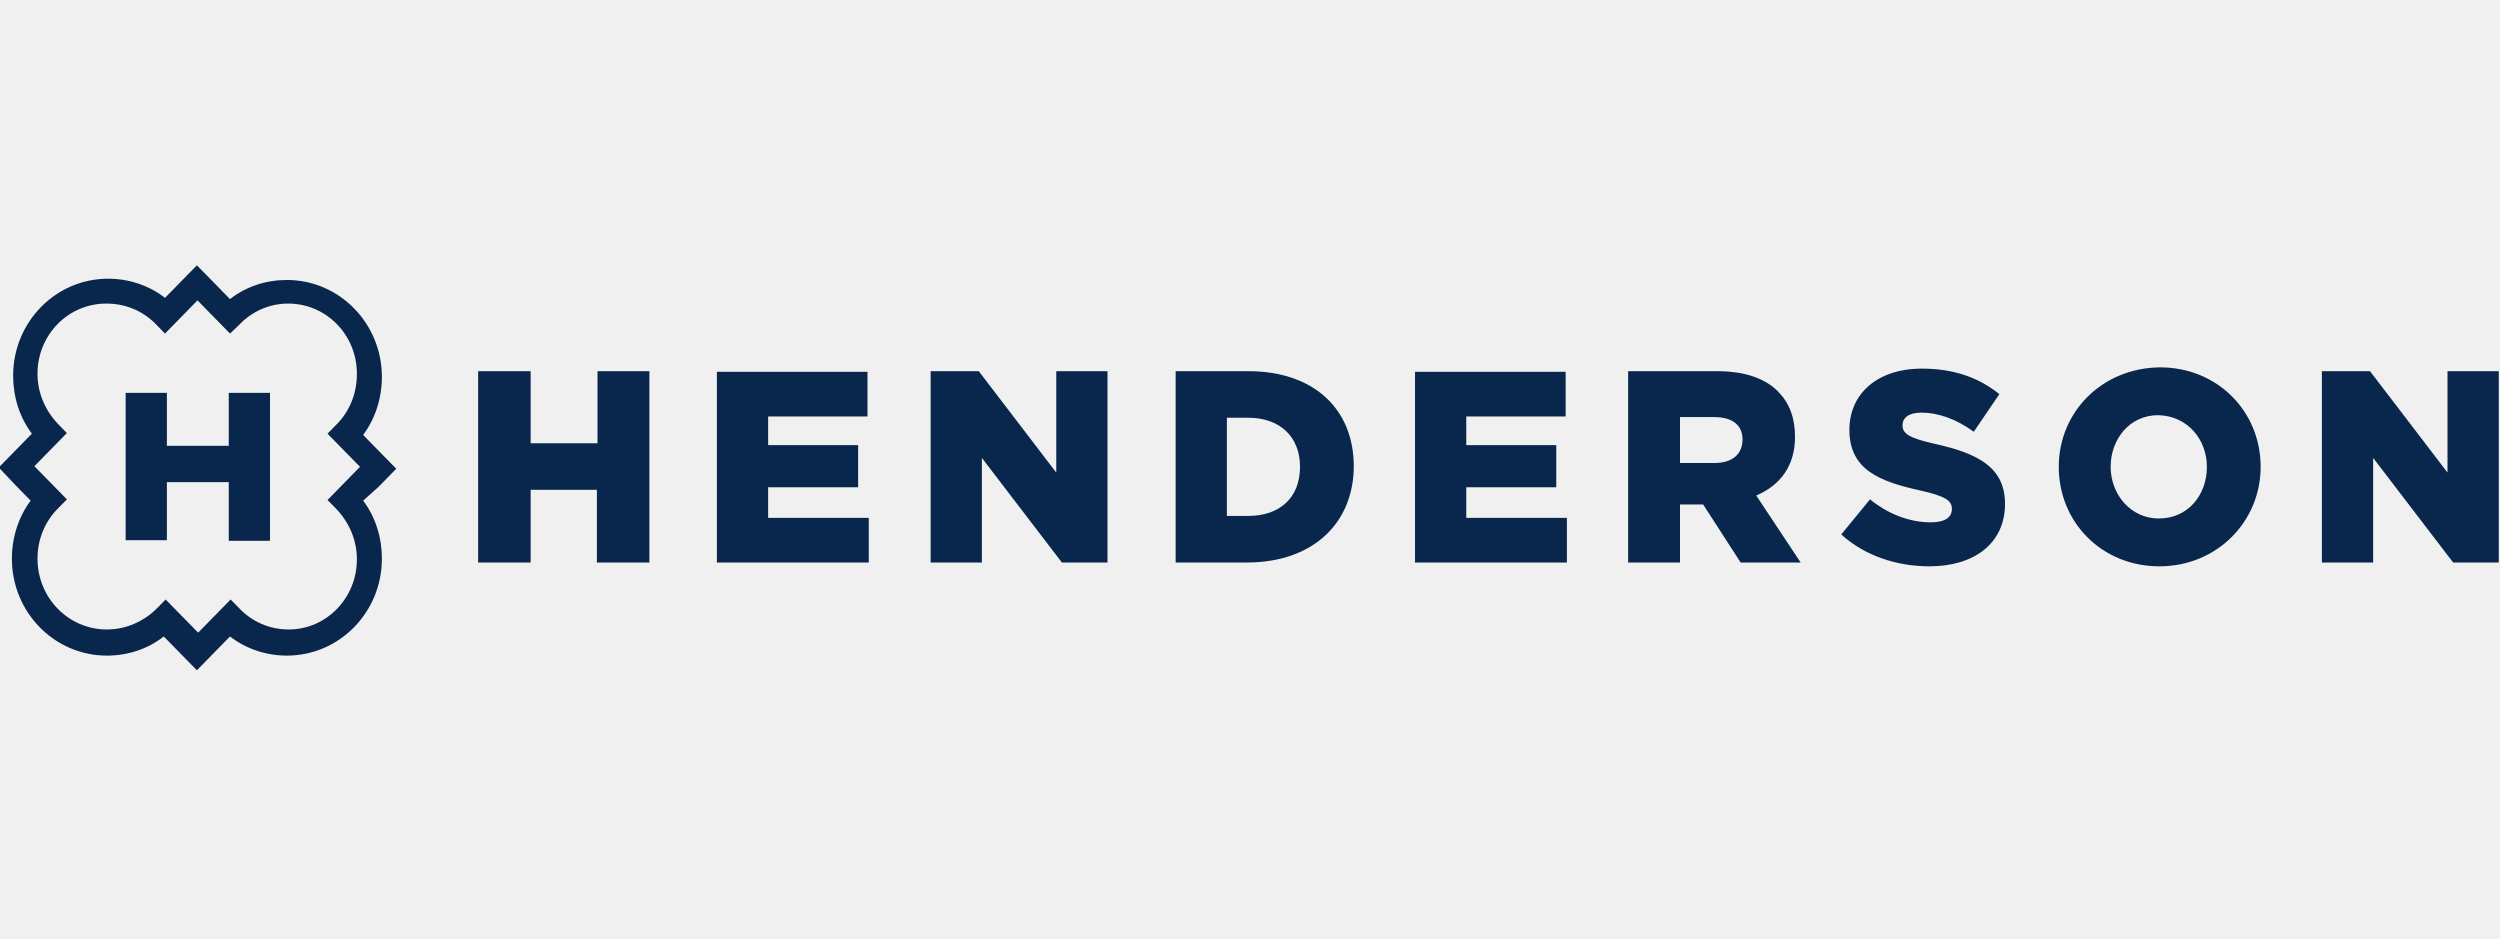
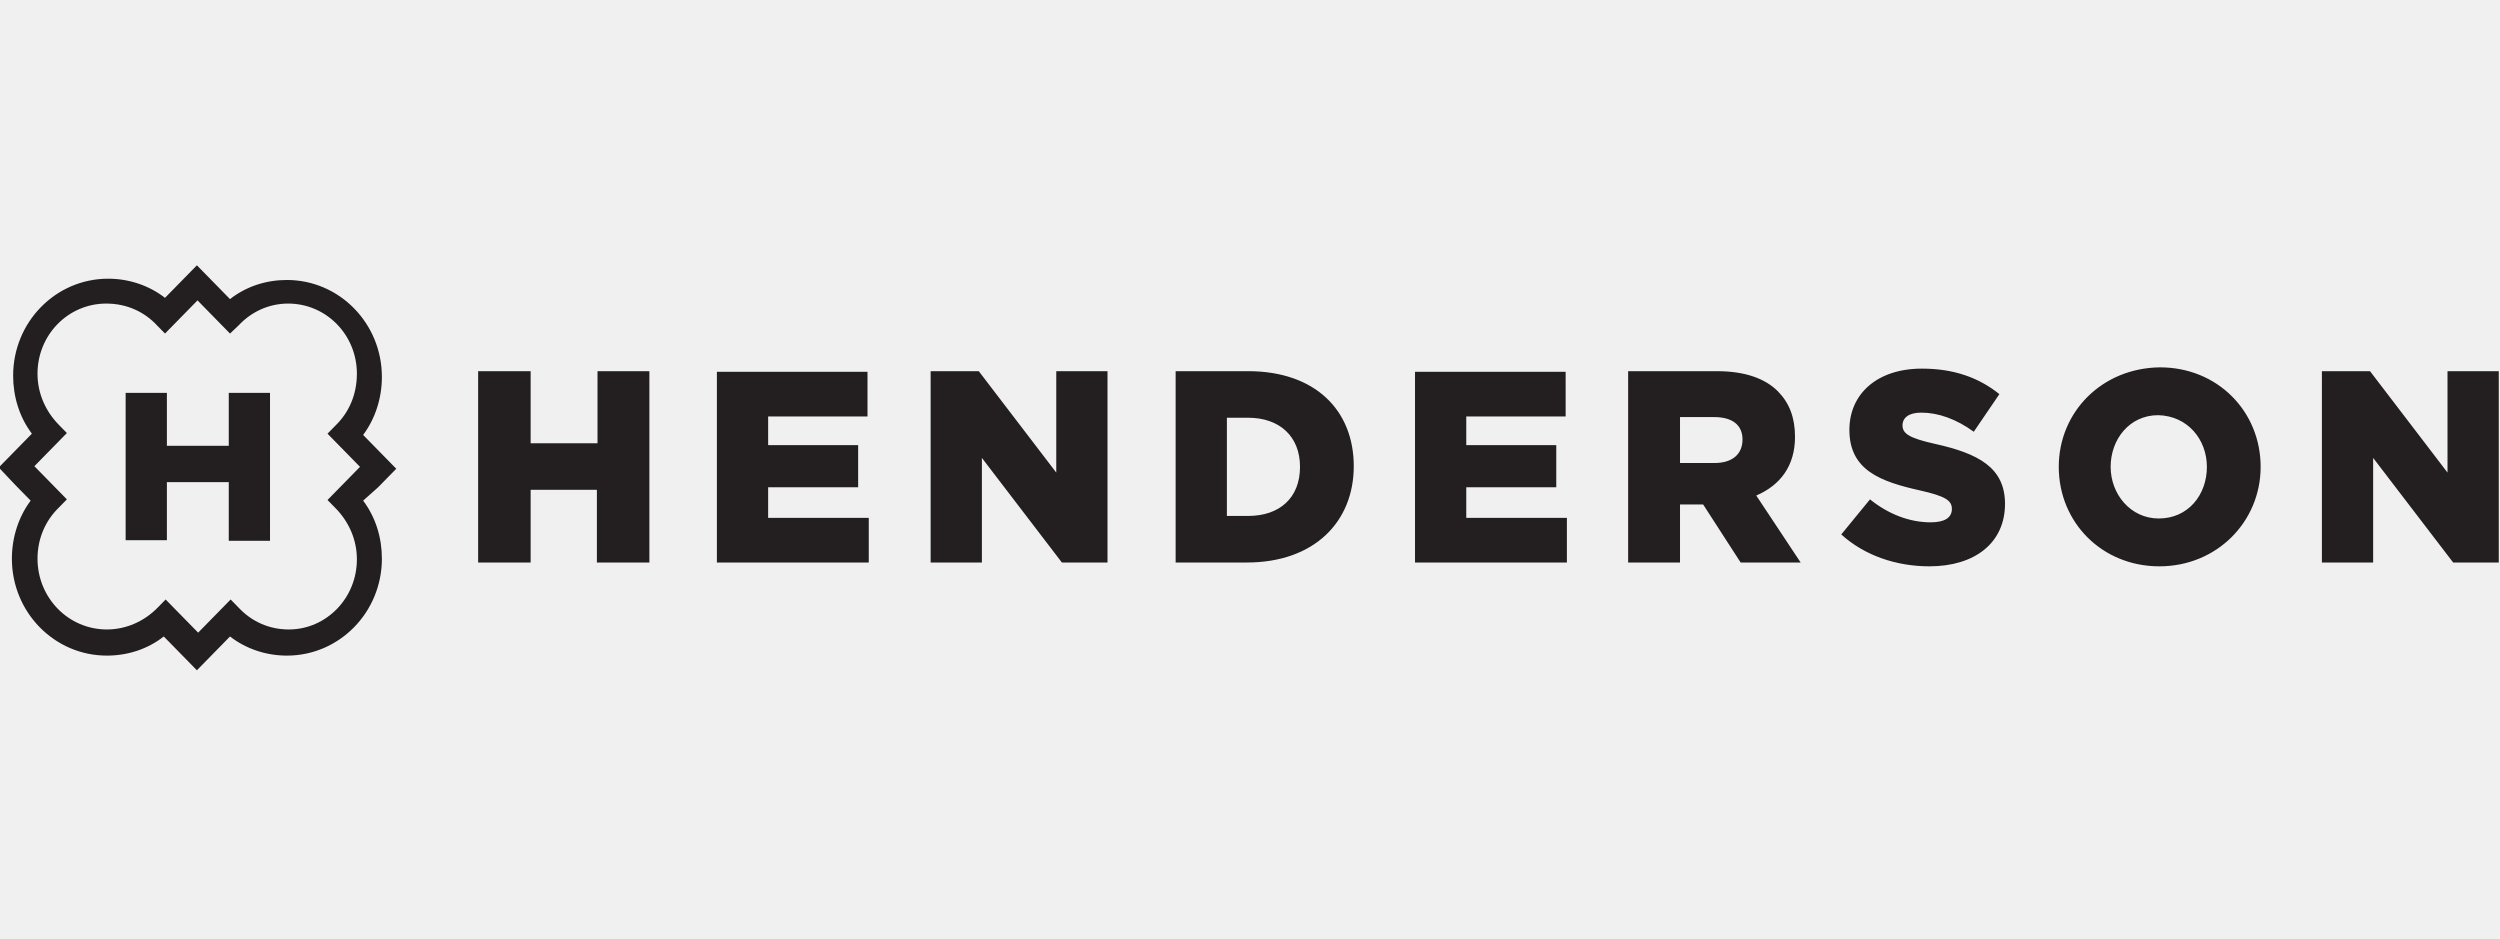
<svg xmlns="http://www.w3.org/2000/svg" width="245" height="92" viewBox="0 0 245 92" fill="none">
  <g clip-path="url(#clip0_437_2954)">
-     <path d="M26.461 53H22.419V47.25H16.355V52.938H12.313V38.5H16.355V43.688H22.419V38.5H26.461V53ZM35.588 49.062C36.813 50.688 37.425 52.688 37.425 54.75C37.425 60 33.26 64.25 28.115 64.25C26.033 64.25 24.073 63.562 22.541 62.375L21.071 63.875L19.295 65.688L17.519 63.875L16.049 62.375C14.456 63.625 12.496 64.25 10.475 64.25C5.33 64.25 1.165 60 1.165 54.75C1.165 52.625 1.839 50.625 3.003 49.062L1.533 47.562L-0.121 45.812L1.655 44L3.125 42.5C1.9 40.875 1.288 38.875 1.288 36.812C1.288 31.562 5.453 27.312 10.598 27.312C12.68 27.312 14.64 28 16.171 29.188L17.641 27.688L19.295 26L21.071 27.812L22.541 29.312C24.134 28.062 26.094 27.438 28.115 27.438C33.26 27.438 37.425 31.688 37.425 36.938C37.425 39.062 36.751 41.062 35.588 42.625L37.058 44.125L38.834 45.938L37.058 47.75L35.588 49.062ZM34.975 54.812C34.975 52.875 34.179 51.125 32.893 49.812L32.096 49L35.281 45.75L32.096 42.5L32.893 41.688C34.179 40.438 34.975 38.688 34.975 36.625C34.975 32.812 31.974 29.75 28.238 29.75C26.339 29.75 24.624 30.562 23.399 31.875L22.541 32.688L19.356 29.438L16.171 32.688L15.375 31.875C14.15 30.562 12.435 29.75 10.414 29.75C6.678 29.75 3.676 32.812 3.676 36.625C3.676 38.562 4.473 40.312 5.759 41.625L6.555 42.438L3.37 45.688L6.555 48.938L5.759 49.75C4.473 51 3.676 52.75 3.676 54.75C3.676 58.562 6.678 61.688 10.475 61.688C12.374 61.688 14.15 60.875 15.436 59.562L16.233 58.75L19.418 62L22.603 58.75L23.399 59.562C24.624 60.875 26.339 61.688 28.299 61.688C31.974 61.688 34.975 58.625 34.975 54.812ZM46.919 55.125H52.003V48H58.495V55.125H63.64V36.375H58.556V43.438H52.003V36.375H46.858V55.125H46.919ZM70.255 55.125H85.139V50.75H75.278V47.75H84.098V43.625H75.278V40.812H85.016V36.438H70.255V55.125ZM91.203 55.125H96.225V44.875L104.065 55.125H108.536V36.375H103.514V46.312L95.919 36.375H91.203V55.125ZM115.213 55.125H122.195C128.81 55.125 132.669 51.125 132.669 45.688C132.669 40.188 128.871 36.375 122.318 36.375H115.213V55.125ZM120.235 50.562V40.938H122.318C125.38 40.938 127.401 42.75 127.401 45.75C127.401 48.812 125.38 50.562 122.318 50.562H120.235ZM138.671 55.125H153.555V50.75H143.694V47.75H152.514V43.625H143.694V40.812H153.433V36.438H138.671V55.125ZM159.558 55.125H164.641V49.438H166.908L170.583 55.125H176.463L172.114 48.562C174.441 47.562 175.911 45.688 175.911 42.812C175.911 40.938 175.36 39.5 174.258 38.375C173.033 37.125 171.073 36.375 168.255 36.375H159.558V55.125ZM164.641 45.375V40.875H168.01C169.725 40.875 170.766 41.625 170.766 43.062C170.766 44.5 169.786 45.375 168.01 45.375H164.641ZM180.444 52.375C182.71 54.438 185.834 55.5 189.08 55.5C193.551 55.5 196.491 53.188 196.491 49.375C196.491 45.812 193.858 44.438 189.631 43.5C187.12 42.938 186.446 42.5 186.446 41.688C186.446 40.938 187.059 40.438 188.284 40.438C189.938 40.438 191.714 41.062 193.429 42.312L195.94 38.625C193.919 37 191.469 36.125 188.345 36.125C183.935 36.125 181.24 38.625 181.24 42.125C181.24 46.062 184.241 47.188 188.161 48.062C190.673 48.625 191.285 49.062 191.285 49.875C191.285 50.75 190.55 51.188 189.203 51.188C187.12 51.188 185.038 50.375 183.261 48.938L180.444 52.375ZM201.759 45.75C201.759 51.188 205.985 55.5 211.62 55.5C217.255 55.5 221.543 51.125 221.543 45.75C221.543 40.312 217.316 36 211.681 36C205.985 36.062 201.759 40.375 201.759 45.75ZM216.275 45.75C216.275 48.5 214.438 50.812 211.559 50.812C208.803 50.812 206.843 48.438 206.843 45.75C206.843 43.062 208.68 40.688 211.498 40.688C214.376 40.75 216.275 43.062 216.275 45.75ZM227.545 55.125H232.568V44.875L240.408 55.125H244.879V36.375H239.856V46.312L232.261 36.375H227.545V55.125Z" fill="#09274C" />
+     <path d="M26.461 53H22.419V47.25H16.355V52.938H12.313V38.5H16.355V43.688H22.419V38.5H26.461V53ZM35.588 49.062C36.813 50.688 37.425 52.688 37.425 54.75C37.425 60 33.26 64.25 28.115 64.25C26.033 64.25 24.073 63.562 22.541 62.375L21.071 63.875L19.295 65.688L17.519 63.875L16.049 62.375C14.456 63.625 12.496 64.25 10.475 64.25C5.33 64.25 1.165 60 1.165 54.75C1.165 52.625 1.839 50.625 3.003 49.062L1.533 47.562L-0.121 45.812L1.655 44L3.125 42.5C1.9 40.875 1.288 38.875 1.288 36.812C1.288 31.562 5.453 27.312 10.598 27.312C12.68 27.312 14.64 28 16.171 29.188L17.641 27.688L19.295 26L21.071 27.812L22.541 29.312C24.134 28.062 26.094 27.438 28.115 27.438C33.26 27.438 37.425 31.688 37.425 36.938C37.425 39.062 36.751 41.062 35.588 42.625L37.058 44.125L38.834 45.938L37.058 47.75L35.588 49.062ZM34.975 54.812C34.975 52.875 34.179 51.125 32.893 49.812L32.096 49L35.281 45.75L32.096 42.5L32.893 41.688C34.179 40.438 34.975 38.688 34.975 36.625C34.975 32.812 31.974 29.75 28.238 29.75C26.339 29.75 24.624 30.562 23.399 31.875L22.541 32.688L19.356 29.438L16.171 32.688L15.375 31.875C14.15 30.562 12.435 29.75 10.414 29.75C6.678 29.75 3.676 32.812 3.676 36.625C3.676 38.562 4.473 40.312 5.759 41.625L6.555 42.438L3.37 45.688L6.555 48.938L5.759 49.75C4.473 51 3.676 52.75 3.676 54.75C3.676 58.562 6.678 61.688 10.475 61.688C12.374 61.688 14.15 60.875 15.436 59.562L16.233 58.75L19.418 62L22.603 58.75L23.399 59.562C24.624 60.875 26.339 61.688 28.299 61.688C31.974 61.688 34.975 58.625 34.975 54.812ZM46.919 55.125H52.003V48H58.495V55.125H63.64V36.375H58.556V43.438H52.003V36.375H46.858V55.125H46.919ZM70.255 55.125H85.139V50.75H75.278V47.75H84.098V43.625H75.278V40.812H85.016V36.438H70.255V55.125ZM91.203 55.125H96.225V44.875L104.065 55.125H108.536V36.375H103.514V46.312L95.919 36.375H91.203V55.125ZM115.213 55.125H122.195C128.81 55.125 132.669 51.125 132.669 45.688C132.669 40.188 128.871 36.375 122.318 36.375H115.213V55.125ZM120.235 50.562V40.938H122.318C125.38 40.938 127.401 42.75 127.401 45.75C127.401 48.812 125.38 50.562 122.318 50.562H120.235ZM138.671 55.125H153.555V50.75H143.694V47.75H152.514V43.625H143.694V40.812H153.433V36.438H138.671V55.125ZM159.558 55.125H164.641V49.438H166.908L170.583 55.125H176.463L172.114 48.562C174.441 47.562 175.911 45.688 175.911 42.812C175.911 40.938 175.36 39.5 174.258 38.375C173.033 37.125 171.073 36.375 168.255 36.375H159.558V55.125ZM164.641 45.375V40.875H168.01C169.725 40.875 170.766 41.625 170.766 43.062C170.766 44.5 169.786 45.375 168.01 45.375H164.641ZM180.444 52.375C182.71 54.438 185.834 55.5 189.08 55.5C193.551 55.5 196.491 53.188 196.491 49.375C196.491 45.812 193.858 44.438 189.631 43.5C187.12 42.938 186.446 42.5 186.446 41.688C186.446 40.938 187.059 40.438 188.284 40.438C189.938 40.438 191.714 41.062 193.429 42.312L195.94 38.625C193.919 37 191.469 36.125 188.345 36.125C183.935 36.125 181.24 38.625 181.24 42.125C181.24 46.062 184.241 47.188 188.161 48.062C190.673 48.625 191.285 49.062 191.285 49.875C191.285 50.75 190.55 51.188 189.203 51.188C187.12 51.188 185.038 50.375 183.261 48.938L180.444 52.375ZM201.759 45.75C201.759 51.188 205.985 55.5 211.62 55.5C217.255 55.5 221.543 51.125 221.543 45.75C221.543 40.312 217.316 36 211.681 36C205.985 36.062 201.759 40.375 201.759 45.75ZM216.275 45.75C216.275 48.5 214.438 50.812 211.559 50.812C208.803 50.812 206.843 48.438 206.843 45.75C206.843 43.062 208.68 40.688 211.498 40.688C214.376 40.75 216.275 43.062 216.275 45.75ZM227.545 55.125H232.568V44.875L240.408 55.125H244.879V36.375H239.856V46.312L232.261 36.375H227.545V55.125Z" fill="#231F20" />
  </g>
  <defs>
    <clipPath id="clip0_437_2954">
      <rect width="245" height="92" fill="white" />
    </clipPath>
  </defs>
</svg>
